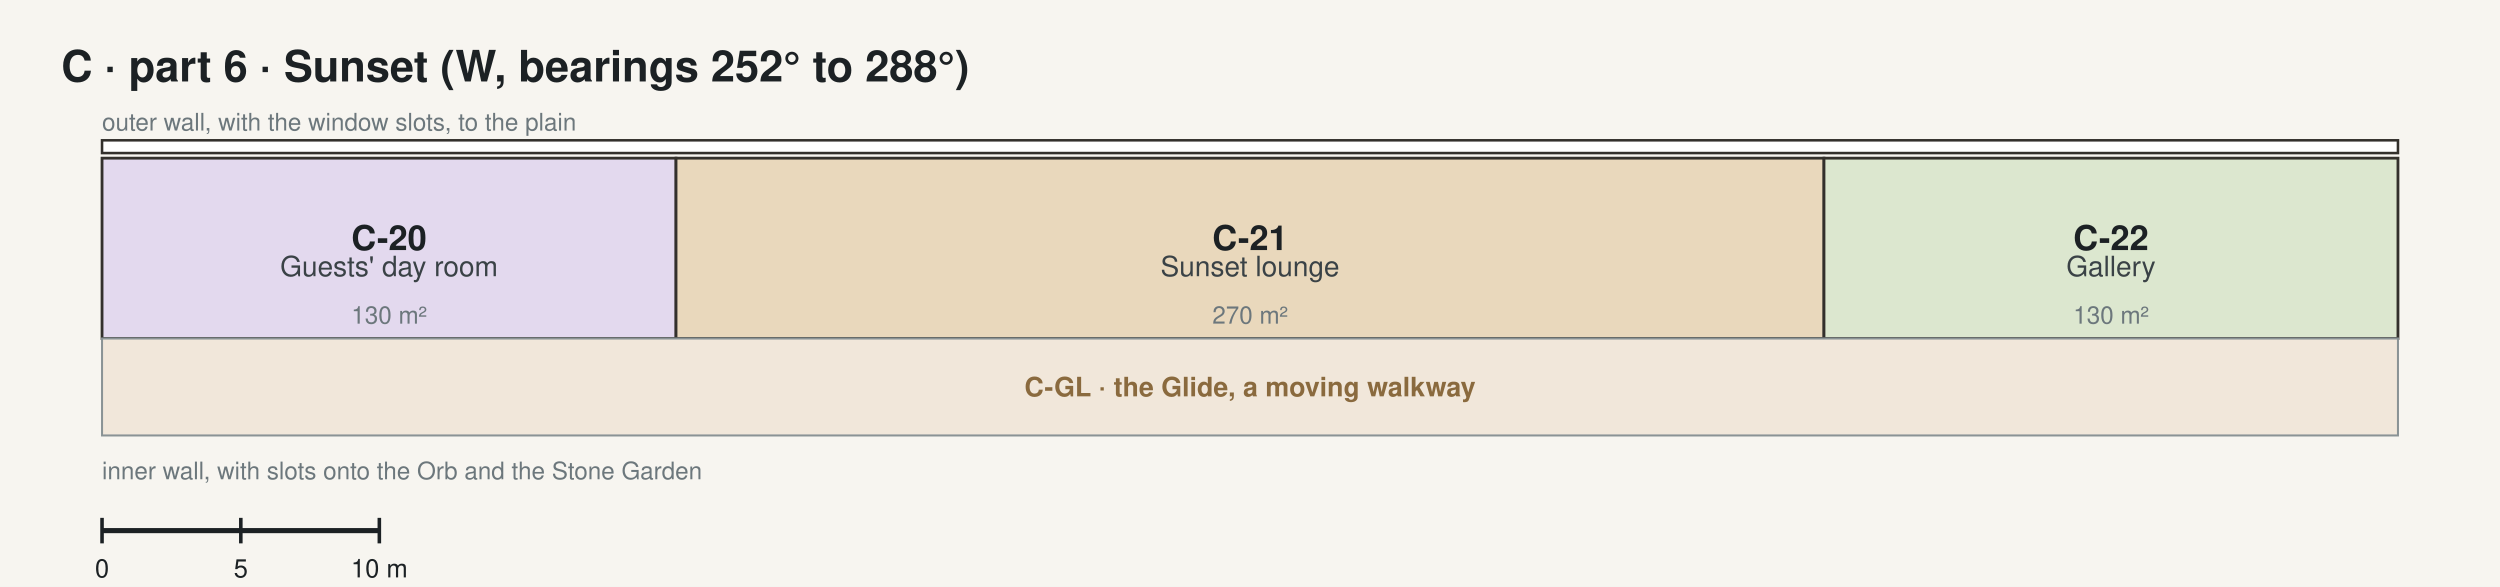
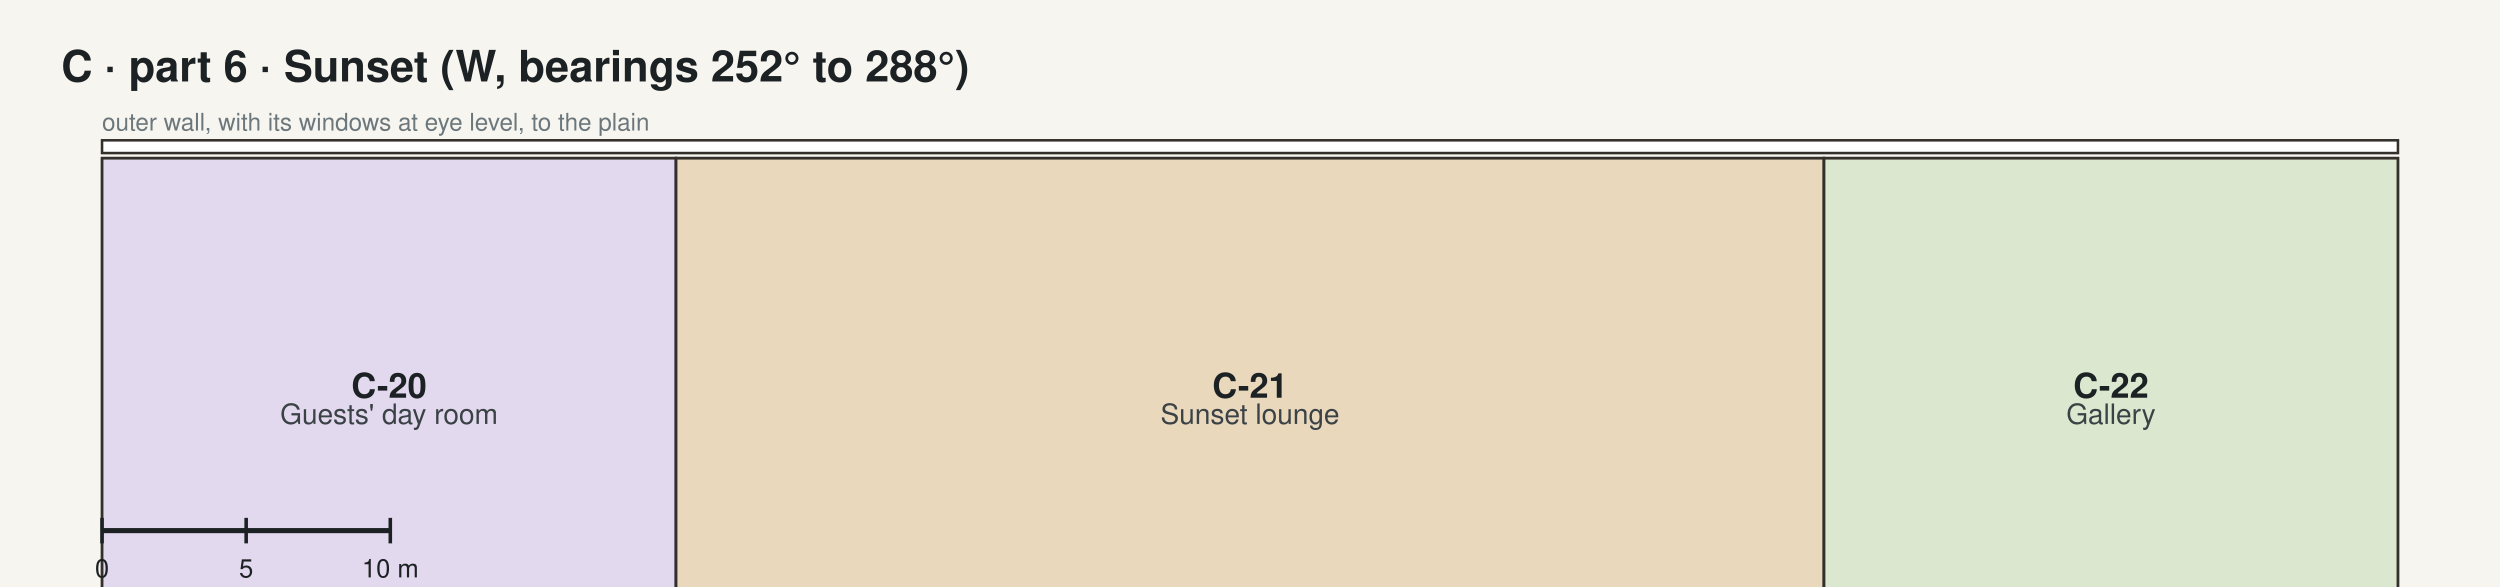
<svg xmlns="http://www.w3.org/2000/svg" viewBox="0 0 980 230" width="980" height="230" font-family="Helvetica, Arial, sans-serif">
  <rect width="980" height="230" fill="#F7F5F0" />
  <text x="24.0" y="26.0" font-size="17.0" font-weight="700" fill="#1C2124" text-anchor="start" dominant-baseline="middle">C · part 6 · Sunset (W, bearings 252° to 288°)</text>
  <rect x="40.0" y="55.0" width="900.0" height="5" fill="#FFFFFF" stroke="#33302C" />
-   <text x="40.0" y="48.0" font-size="9.5" font-weight="400" fill="#6C777C" text-anchor="start" dominant-baseline="middle">outer wall, with the window slots, to the plain</text>
-   <polygon data-code="C-20" points="40.0,62.0 265.0,62.0 265.0,132.7 40.0,132.7" fill="#E3D9EE" fill-opacity="1.00" stroke="#33302C" stroke-width="1.10" />
-   <text x="152.5" y="93.3" font-size="13.5" font-weight="700" fill="#1C2124" text-anchor="middle" dominant-baseline="middle">C-20</text>
-   <text x="152.5" y="104.6" font-size="11.0" font-weight="400" fill="#3A4246" text-anchor="middle" dominant-baseline="middle">Guests' day room</text>
-   <text x="152.5" y="123.7" font-size="9.5" font-weight="400" fill="#6C777C" text-anchor="middle" dominant-baseline="middle">130 m²</text>
-   <polygon data-code="C-21" points="265.0,62.0 715.0,62.0 715.0,132.7 265.0,132.7" fill="#E9D8BC" fill-opacity="1.00" stroke="#33302C" stroke-width="1.10" />
-   <text x="490.0" y="93.3" font-size="13.5" font-weight="700" fill="#1C2124" text-anchor="middle" dominant-baseline="middle">C-21</text>
-   <text x="490.0" y="104.6" font-size="11.0" font-weight="400" fill="#3A4246" text-anchor="middle" dominant-baseline="middle">Sunset lounge</text>
-   <text x="490.0" y="123.7" font-size="9.5" font-weight="400" fill="#6C777C" text-anchor="middle" dominant-baseline="middle">270 m²</text>
-   <polygon data-code="C-22" points="715.0,62.0 940.0,62.0 940.0,132.7 715.0,132.7" fill="#DCE7CF" fill-opacity="1.00" stroke="#33302C" stroke-width="1.10" />
-   <text x="827.5" y="93.3" font-size="13.5" font-weight="700" fill="#1C2124" text-anchor="middle" dominant-baseline="middle">C-22</text>
-   <text x="827.5" y="104.6" font-size="11.0" font-weight="400" fill="#3A4246" text-anchor="middle" dominant-baseline="middle">Gallery</text>
-   <text x="827.5" y="123.7" font-size="9.5" font-weight="400" fill="#6C777C" text-anchor="middle" dominant-baseline="middle">130 m²</text>
-   <polygon points="40.0,132.7 940.0,132.7 940.0,170.7 40.0,170.7" fill="#F1E7DA" fill-opacity="1.00" stroke="#8A9395" stroke-width="0.80" />
-   <text x="490.0" y="151.7" font-size="10.5" font-weight="700" fill="#8A6A3E" text-anchor="middle" dominant-baseline="middle">C-GL · the Glide, a moving walkway</text>
-   <text x="40.0" y="184.7" font-size="9.5" font-weight="400" fill="#6C777C" text-anchor="start" dominant-baseline="middle">inner wall, with slots onto the Orb and the Stone Garden</text>
-   <line x1="40.0" y1="208.0" x2="148.7" y2="208.0" stroke="#1C2124" stroke-width="2" />
+   <text x="40.0" y="48.0" font-size="9.5" font-weight="400" fill="#6C777C" text-anchor="start" dominant-baseline="middle">outer wall, with its windows at eye level, to the plain</text>
+   <polygon data-code="C-20" points="40.0,62.0 265.0,62.0 265.0,248.5 40.0,248.5" fill="#E3D9EE" fill-opacity="1.00" stroke="#33302C" stroke-width="1.10" />
+   <text x="152.5" y="151.2" font-size="13.5" font-weight="700" fill="#1C2124" text-anchor="middle" dominant-baseline="middle">C-20</text>
+   <text x="152.5" y="162.5" font-size="11.0" font-weight="400" fill="#3A4246" text-anchor="middle" dominant-baseline="middle">Guests' day room</text>
+   <text x="152.5" y="239.5" font-size="9.5" font-weight="400" fill="#6C777C" text-anchor="middle" dominant-baseline="middle">330 m²</text>
+   <polygon data-code="C-21" points="265.0,62.0 715.0,62.0 715.0,248.5 265.0,248.5" fill="#E9D8BC" fill-opacity="1.00" stroke="#33302C" stroke-width="1.10" />
+   <text x="490.0" y="151.2" font-size="13.5" font-weight="700" fill="#1C2124" text-anchor="middle" dominant-baseline="middle">C-21</text>
+   <text x="490.0" y="162.5" font-size="11.0" font-weight="400" fill="#3A4246" text-anchor="middle" dominant-baseline="middle">Sunset lounge</text>
+   <text x="490.0" y="239.5" font-size="9.5" font-weight="400" fill="#6C777C" text-anchor="middle" dominant-baseline="middle">660 m²</text>
+   <polygon data-code="C-22" points="715.0,62.0 940.0,62.0 940.0,248.5 715.0,248.5" fill="#DCE7CF" fill-opacity="1.00" stroke="#33302C" stroke-width="1.10" />
+   <text x="827.5" y="151.2" font-size="13.5" font-weight="700" fill="#1C2124" text-anchor="middle" dominant-baseline="middle">C-22</text>
+   <text x="827.5" y="162.5" font-size="11.0" font-weight="400" fill="#3A4246" text-anchor="middle" dominant-baseline="middle">Gallery</text>
+   <text x="827.5" y="239.5" font-size="9.5" font-weight="400" fill="#6C777C" text-anchor="middle" dominant-baseline="middle">330 m²</text>
+   <polygon points="40.0,248.5 940.0,248.5 940.0,288.0 40.0,288.0" fill="#F1E7DA" fill-opacity="1.00" stroke="#8A9395" stroke-width="0.80" />
+   <text x="490.0" y="268.2" font-size="10.5" font-weight="700" fill="#8A6A3E" text-anchor="middle" dominant-baseline="middle">C-GL · the Glide, a moving walkway</text>
+   <text x="40.0" y="302.0" font-size="9.5" font-weight="400" fill="#6C777C" text-anchor="start" dominant-baseline="middle">inner wall, with windows onto the Orb and the Stone Garden</text>
+   <line x1="40.0" y1="208.0" x2="153.0" y2="208.0" stroke="#1C2124" stroke-width="2" />
  <line x1="40.0" y1="203.0" x2="40.0" y2="213.0" stroke="#1C2124" stroke-width="1.4" />
-   <line x1="94.4" y1="203.0" x2="94.4" y2="213.0" stroke="#1C2124" stroke-width="1.4" />
-   <line x1="148.7" y1="203.0" x2="148.7" y2="213.0" stroke="#1C2124" stroke-width="1.4" />
+   <line x1="96.5" y1="203.0" x2="96.5" y2="213.0" stroke="#1C2124" stroke-width="1.4" />
+   <line x1="153.0" y1="203.0" x2="153.0" y2="213.0" stroke="#1C2124" stroke-width="1.4" />
  <text x="40.0" y="223.0" font-size="10.0" font-weight="400" fill="#1C2124" text-anchor="middle" dominant-baseline="middle">0</text>
-   <text x="94.4" y="223.0" font-size="10.0" font-weight="400" fill="#1C2124" text-anchor="middle" dominant-baseline="middle">5</text>
-   <text x="148.7" y="223.0" font-size="10.0" font-weight="400" fill="#1C2124" text-anchor="middle" dominant-baseline="middle">10 m</text>
+   <text x="96.5" y="223.0" font-size="10.0" font-weight="400" fill="#1C2124" text-anchor="middle" dominant-baseline="middle">5</text>
+   <text x="153.0" y="223.0" font-size="10.0" font-weight="400" fill="#1C2124" text-anchor="middle" dominant-baseline="middle">10 m</text>
</svg>
